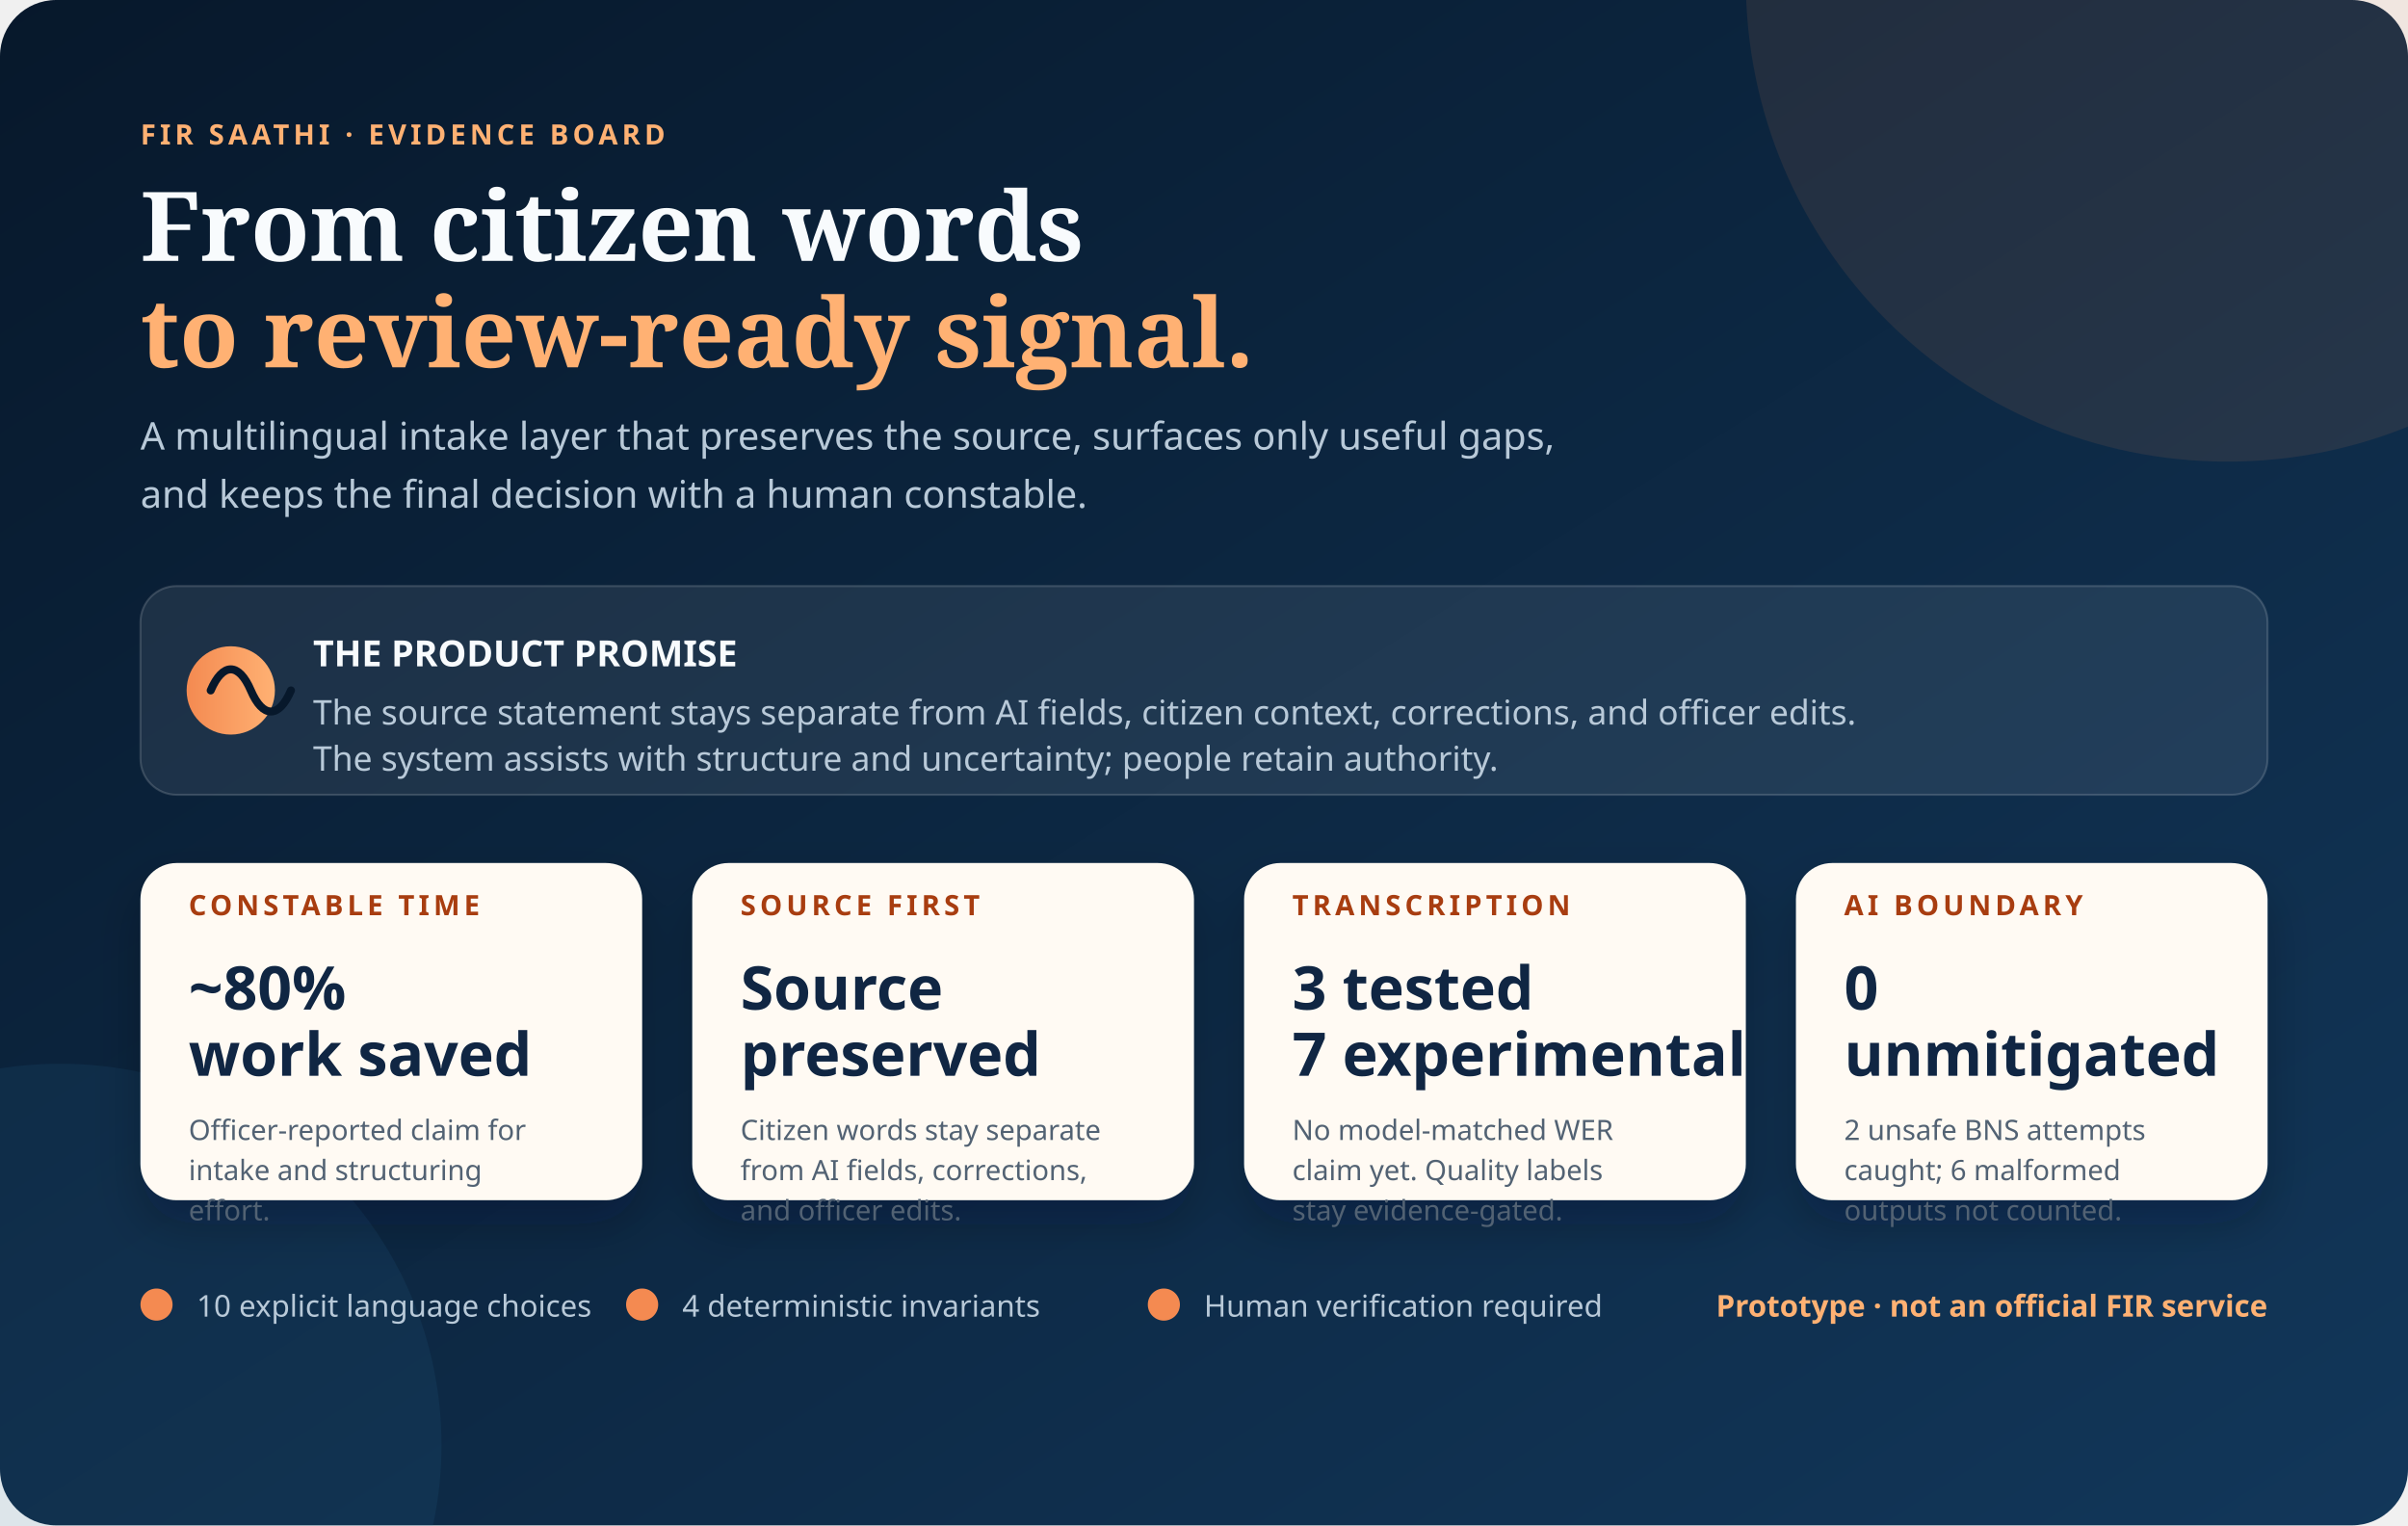
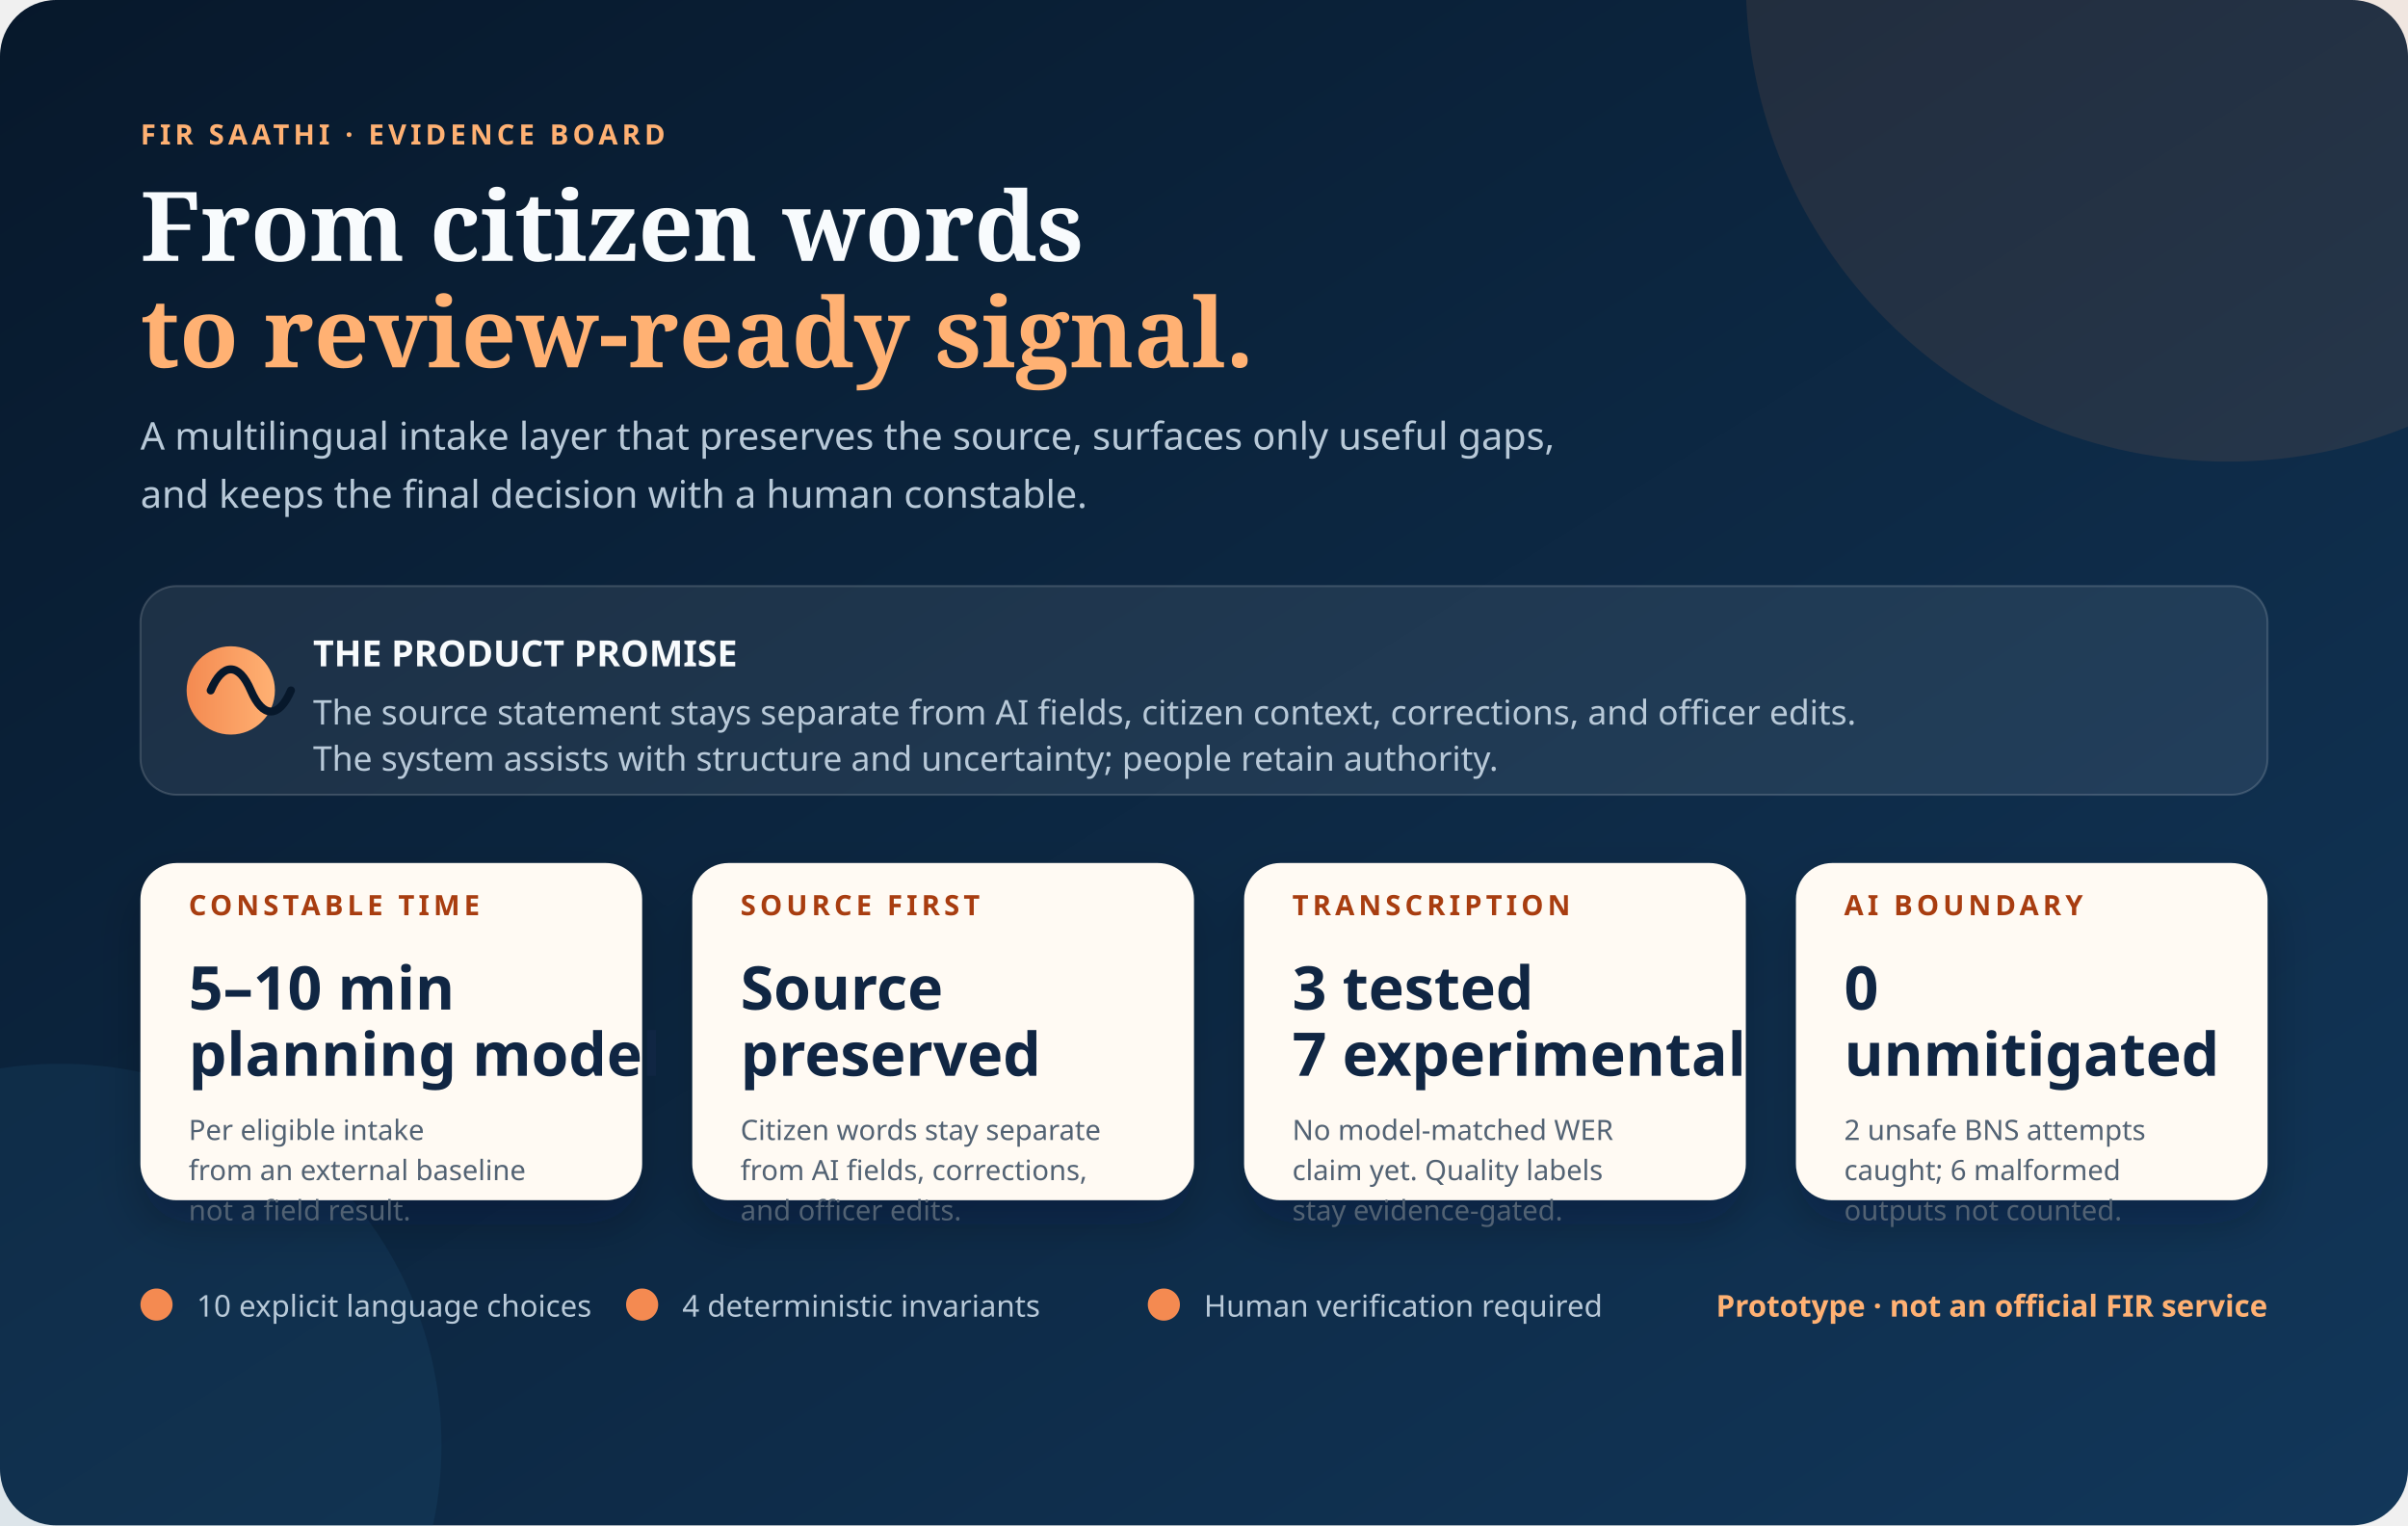
<svg xmlns="http://www.w3.org/2000/svg" width="1200" height="760" viewBox="0 0 1200 760" role="img" aria-labelledby="title desc">
  <defs>
    <linearGradient id="bg" x1="0" x2="1" y1="0" y2="1">
      <stop offset="0" stop-color="#07182b" />
      <stop offset="1" stop-color="#12375a" />
    </linearGradient>
    <linearGradient id="ember" x1="0" x2="1">
      <stop offset="0" stop-color="#f48a51" />
      <stop offset="1" stop-color="#ffb173" />
    </linearGradient>
    <filter id="shadow" x="-20%" y="-20%" width="140%" height="150%">
      <feDropShadow dx="0" dy="12" stdDeviation="12" flood-color="#020b16" flood-opacity=".25" />
    </filter>
    <style>
      .sans { font-family: "Noto Sans", "DejaVu Sans", Arial, sans-serif; }
      .serif { font-family: "Noto Serif", "DejaVu Serif", Georgia, serif; }
      .muted { fill: #b8c9d8; }
      .light { fill: #f8fbfd; }
      .ember { fill: #ffb173; }
      .small { font-size: 16px; }
      .label { font-size: 14px; font-weight: 800; letter-spacing: 2px; text-transform: uppercase; }
    </style>
  </defs>
  <rect width="1200" height="760" rx="28" fill="url(#bg)" />
  <circle cx="1110" cy="-10" r="240" fill="#f48a51" opacity=".1" />
  <circle cx="30" cy="720" r="190" fill="#2f83b5" opacity=".1" />
  <g class="sans">
    <text x="70" y="72" class="label ember">FIR SAATHI · EVIDENCE BOARD</text>
    <text x="70" y="130" class="serif light" font-size="48" font-weight="700">From citizen words</text>
    <text x="70" y="183" class="serif ember" font-size="48" font-weight="700">to review-ready signal.</text>
    <text x="70" y="224" class="muted" font-size="19">A multilingual intake layer that preserves the source, surfaces only useful gaps,</text>
    <text x="70" y="253" class="muted" font-size="19">and keeps the final decision with a human constable.</text>
    <g transform="translate(70,292)">
      <rect width="1060" height="104" rx="18" fill="#ffffff" fill-opacity=".08" stroke="#ffffff" stroke-opacity=".16" />
      <circle cx="45" cy="52" r="22" fill="url(#ember)" />
      <path d="M35 52c6-14 14-14 20 0s14 14 20 0" fill="none" stroke="#07182b" stroke-width="4" stroke-linecap="round" />
      <text x="86" y="40" class="light" font-size="18" font-weight="800">THE PRODUCT PROMISE</text>
      <text x="86" y="69" class="muted" font-size="17">The source statement stays separate from AI fields, citizen context, corrections, and officer edits.</text>
      <text x="86" y="92" class="muted" font-size="17">The system assists with structure and uncertainty; people retain authority.</text>
    </g>
    <g transform="translate(70,430)">
      <g filter="url(#shadow)">
        <rect width="250" height="168" rx="18" fill="#fffaf3" />
        <rect x="275" width="250" height="168" rx="18" fill="#fffaf3" />
        <rect x="550" width="250" height="168" rx="18" fill="#fffaf3" />
        <rect x="825" width="235" height="168" rx="18" fill="#fffaf3" />
      </g>
      <g transform="translate(24,26)">
        <text class="label" fill="#a83d10">CONSTABLE TIME</text>
-         <text y="47" fill="#102643" font-size="30" font-weight="900">~80%</text>
-         <text y="80" fill="#102643" font-size="30" font-weight="900">work saved</text>
-         <text y="112" fill="#526273" font-size="14">Officer-reported claim for</text>
-         <text y="132" fill="#526273" font-size="14">intake and structuring</text>
-         <text y="152" fill="#526273" font-size="14">effort.</text>
+         <text y="47" fill="#102643" font-size="30" font-weight="900">5–10 min</text>
+         <text y="80" fill="#102643" font-size="30" font-weight="900">planning model</text>
+         <text y="112" fill="#526273" font-size="14">Per eligible intake</text>
+         <text y="132" fill="#526273" font-size="14">from an external baseline</text>
+         <text y="152" fill="#526273" font-size="14">not a field result.</text>
      </g>
      <g transform="translate(299,26)">
        <text class="label" fill="#a83d10">SOURCE FIRST</text>
        <text y="47" fill="#102643" font-size="30" font-weight="900">Source</text>
        <text y="80" fill="#102643" font-size="30" font-weight="900">preserved</text>
        <text y="112" fill="#526273" font-size="14">Citizen words stay separate</text>
        <text y="132" fill="#526273" font-size="14">from AI fields, corrections,</text>
        <text y="152" fill="#526273" font-size="14">and officer edits.</text>
      </g>
      <g transform="translate(574,26)">
        <text class="label" fill="#a83d10">TRANSCRIPTION</text>
        <text y="47" fill="#102643" font-size="30" font-weight="900">3 tested</text>
        <text y="80" fill="#102643" font-size="30" font-weight="900">7 experimental</text>
        <text y="112" fill="#526273" font-size="14">No model-matched WER</text>
        <text y="132" fill="#526273" font-size="14">claim yet. Quality labels</text>
        <text y="152" fill="#526273" font-size="14">stay evidence-gated.</text>
      </g>
      <g transform="translate(849,26)">
        <text class="label" fill="#a83d10">AI BOUNDARY</text>
        <text y="47" fill="#102643" font-size="30" font-weight="900">0</text>
        <text y="80" fill="#102643" font-size="30" font-weight="900">unmitigated</text>
        <text y="112" fill="#526273" font-size="14">2 unsafe BNS attempts</text>
        <text y="132" fill="#526273" font-size="14">caught; 6 malformed</text>
        <text y="152" fill="#526273" font-size="14">outputs not counted.</text>
      </g>
    </g>
    <g transform="translate(70,642)">
      <circle cx="8" cy="8" r="8" fill="#f48a51" />
      <text x="28" y="14" class="muted" font-size="15">10 explicit language choices</text>
      <circle cx="250" cy="8" r="8" fill="#f48a51" />
      <text x="270" y="14" class="muted" font-size="15">4 deterministic invariants</text>
      <circle cx="510" cy="8" r="8" fill="#f48a51" />
      <text x="530" y="14" class="muted" font-size="15">Human verification required</text>
      <text x="1060" y="14" text-anchor="end" class="ember" font-size="15" font-weight="800">Prototype · not an official FIR service</text>
    </g>
  </g>
</svg>
